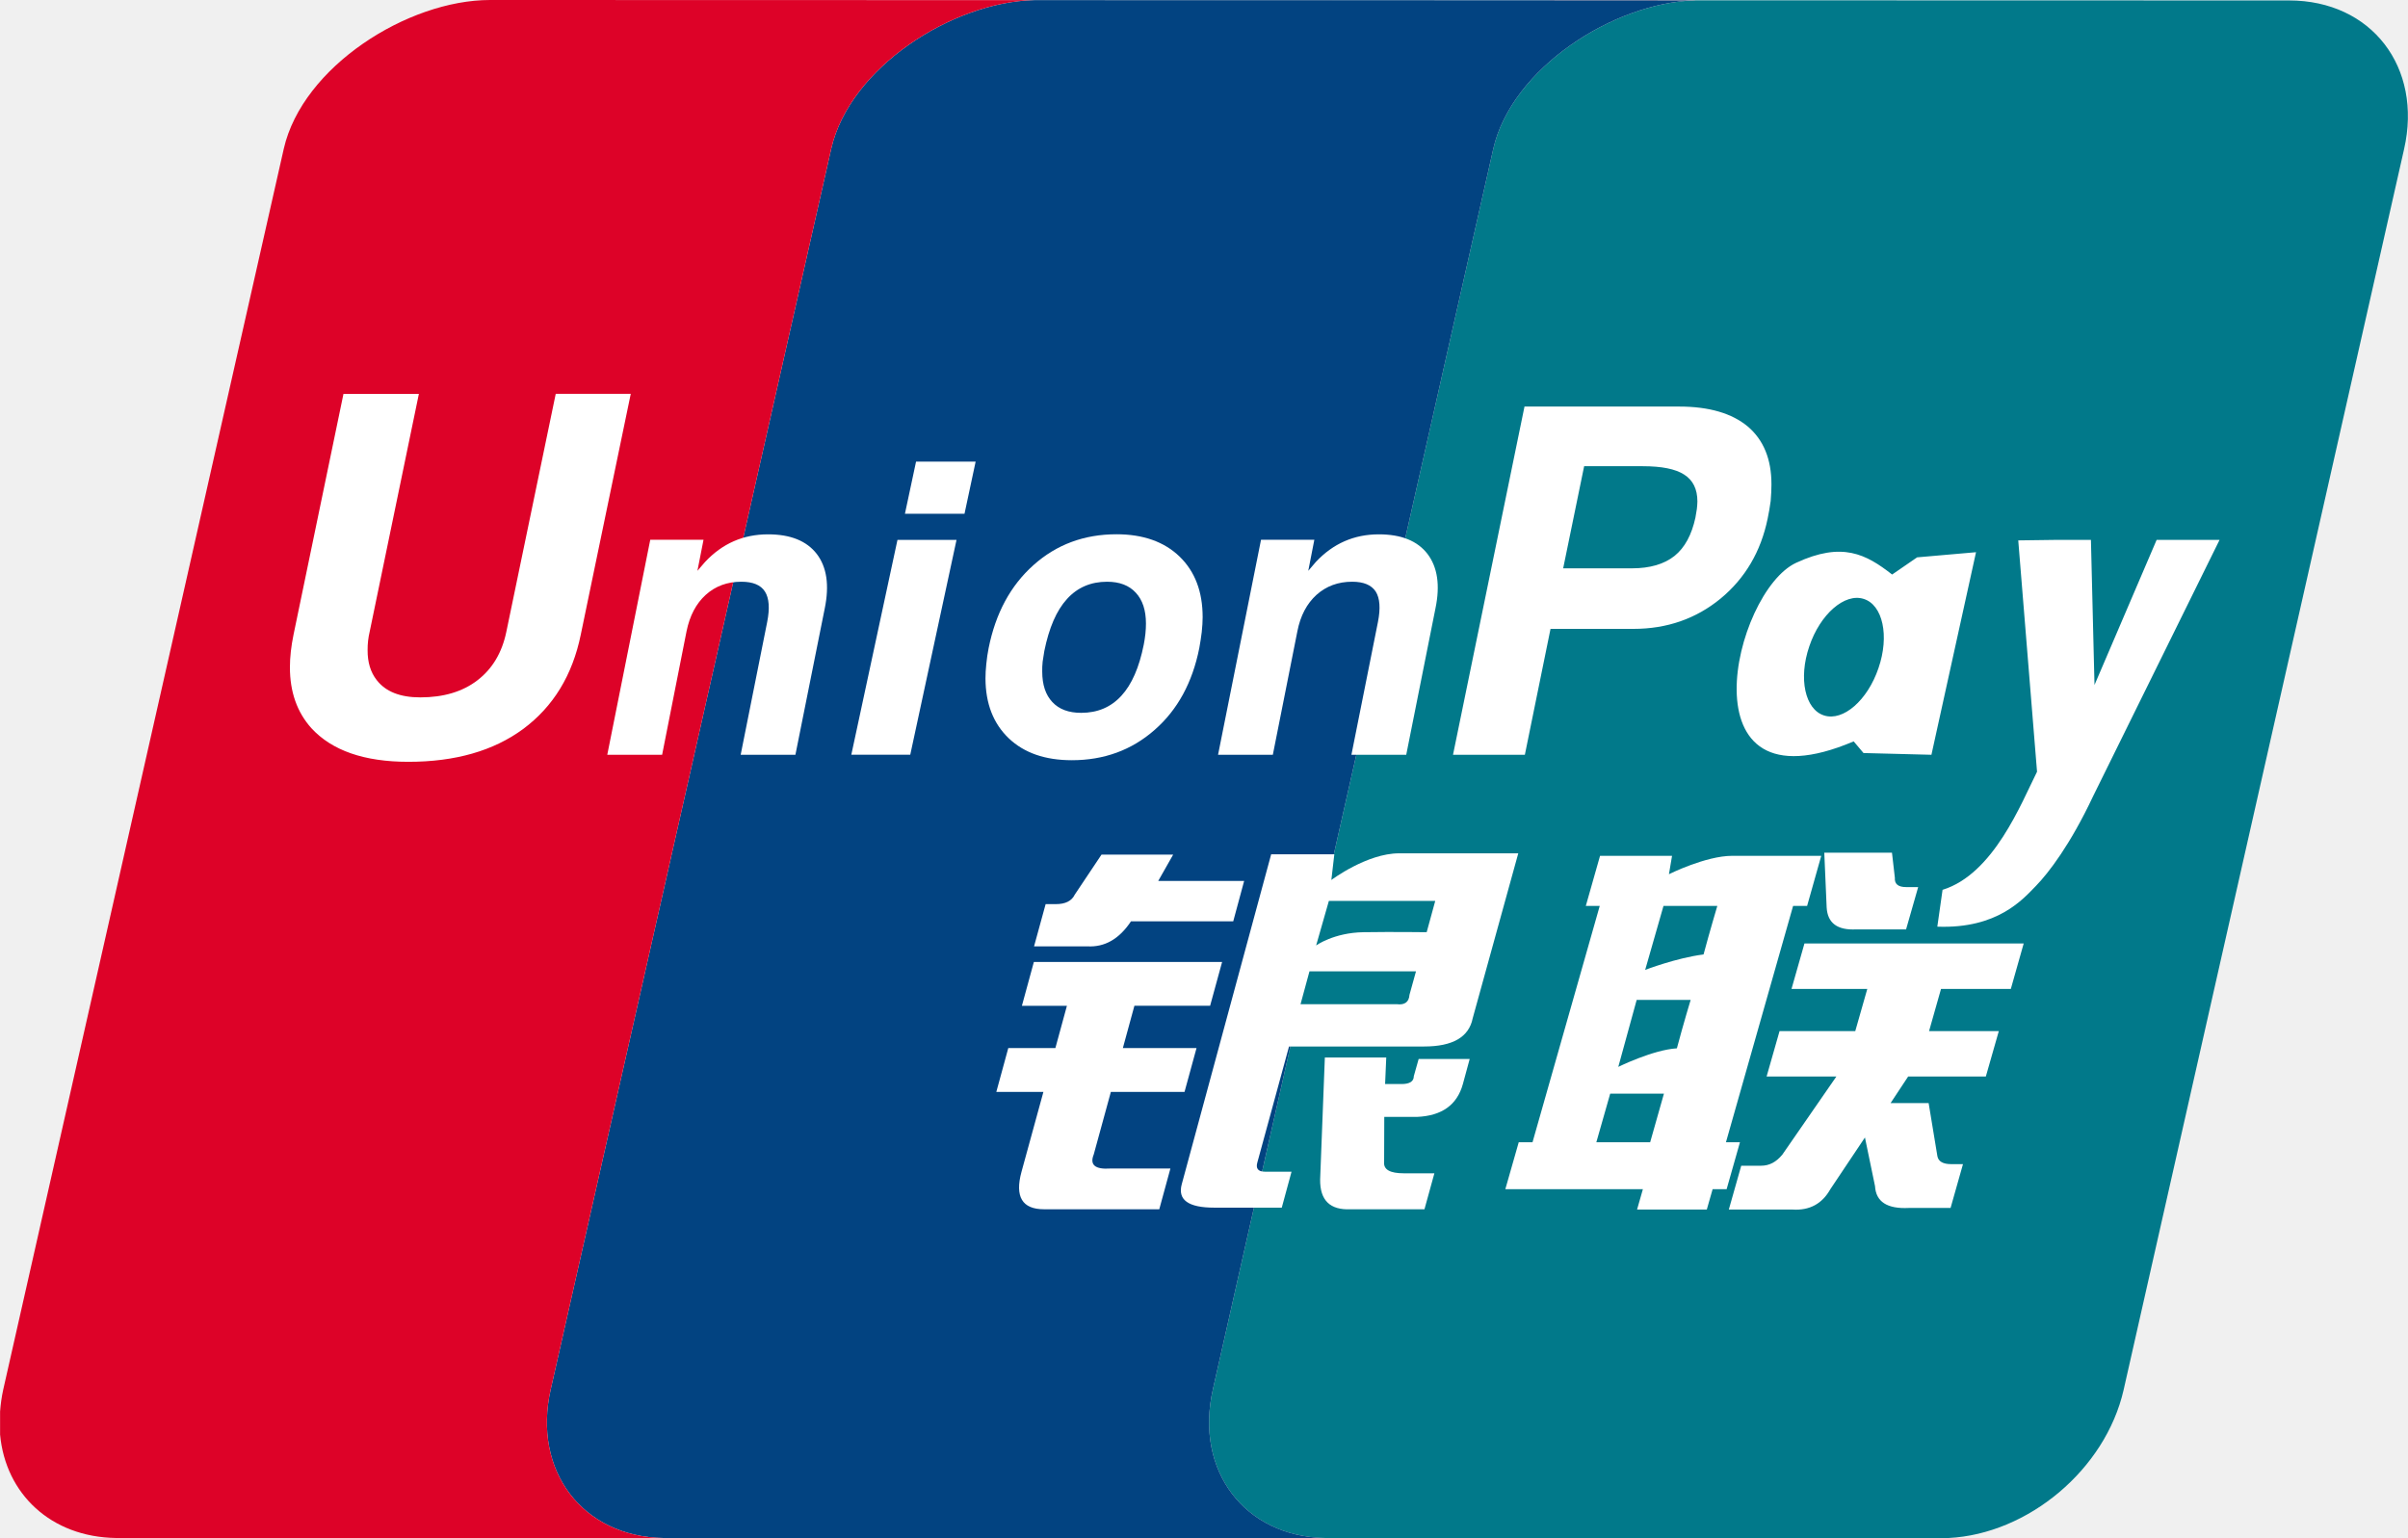
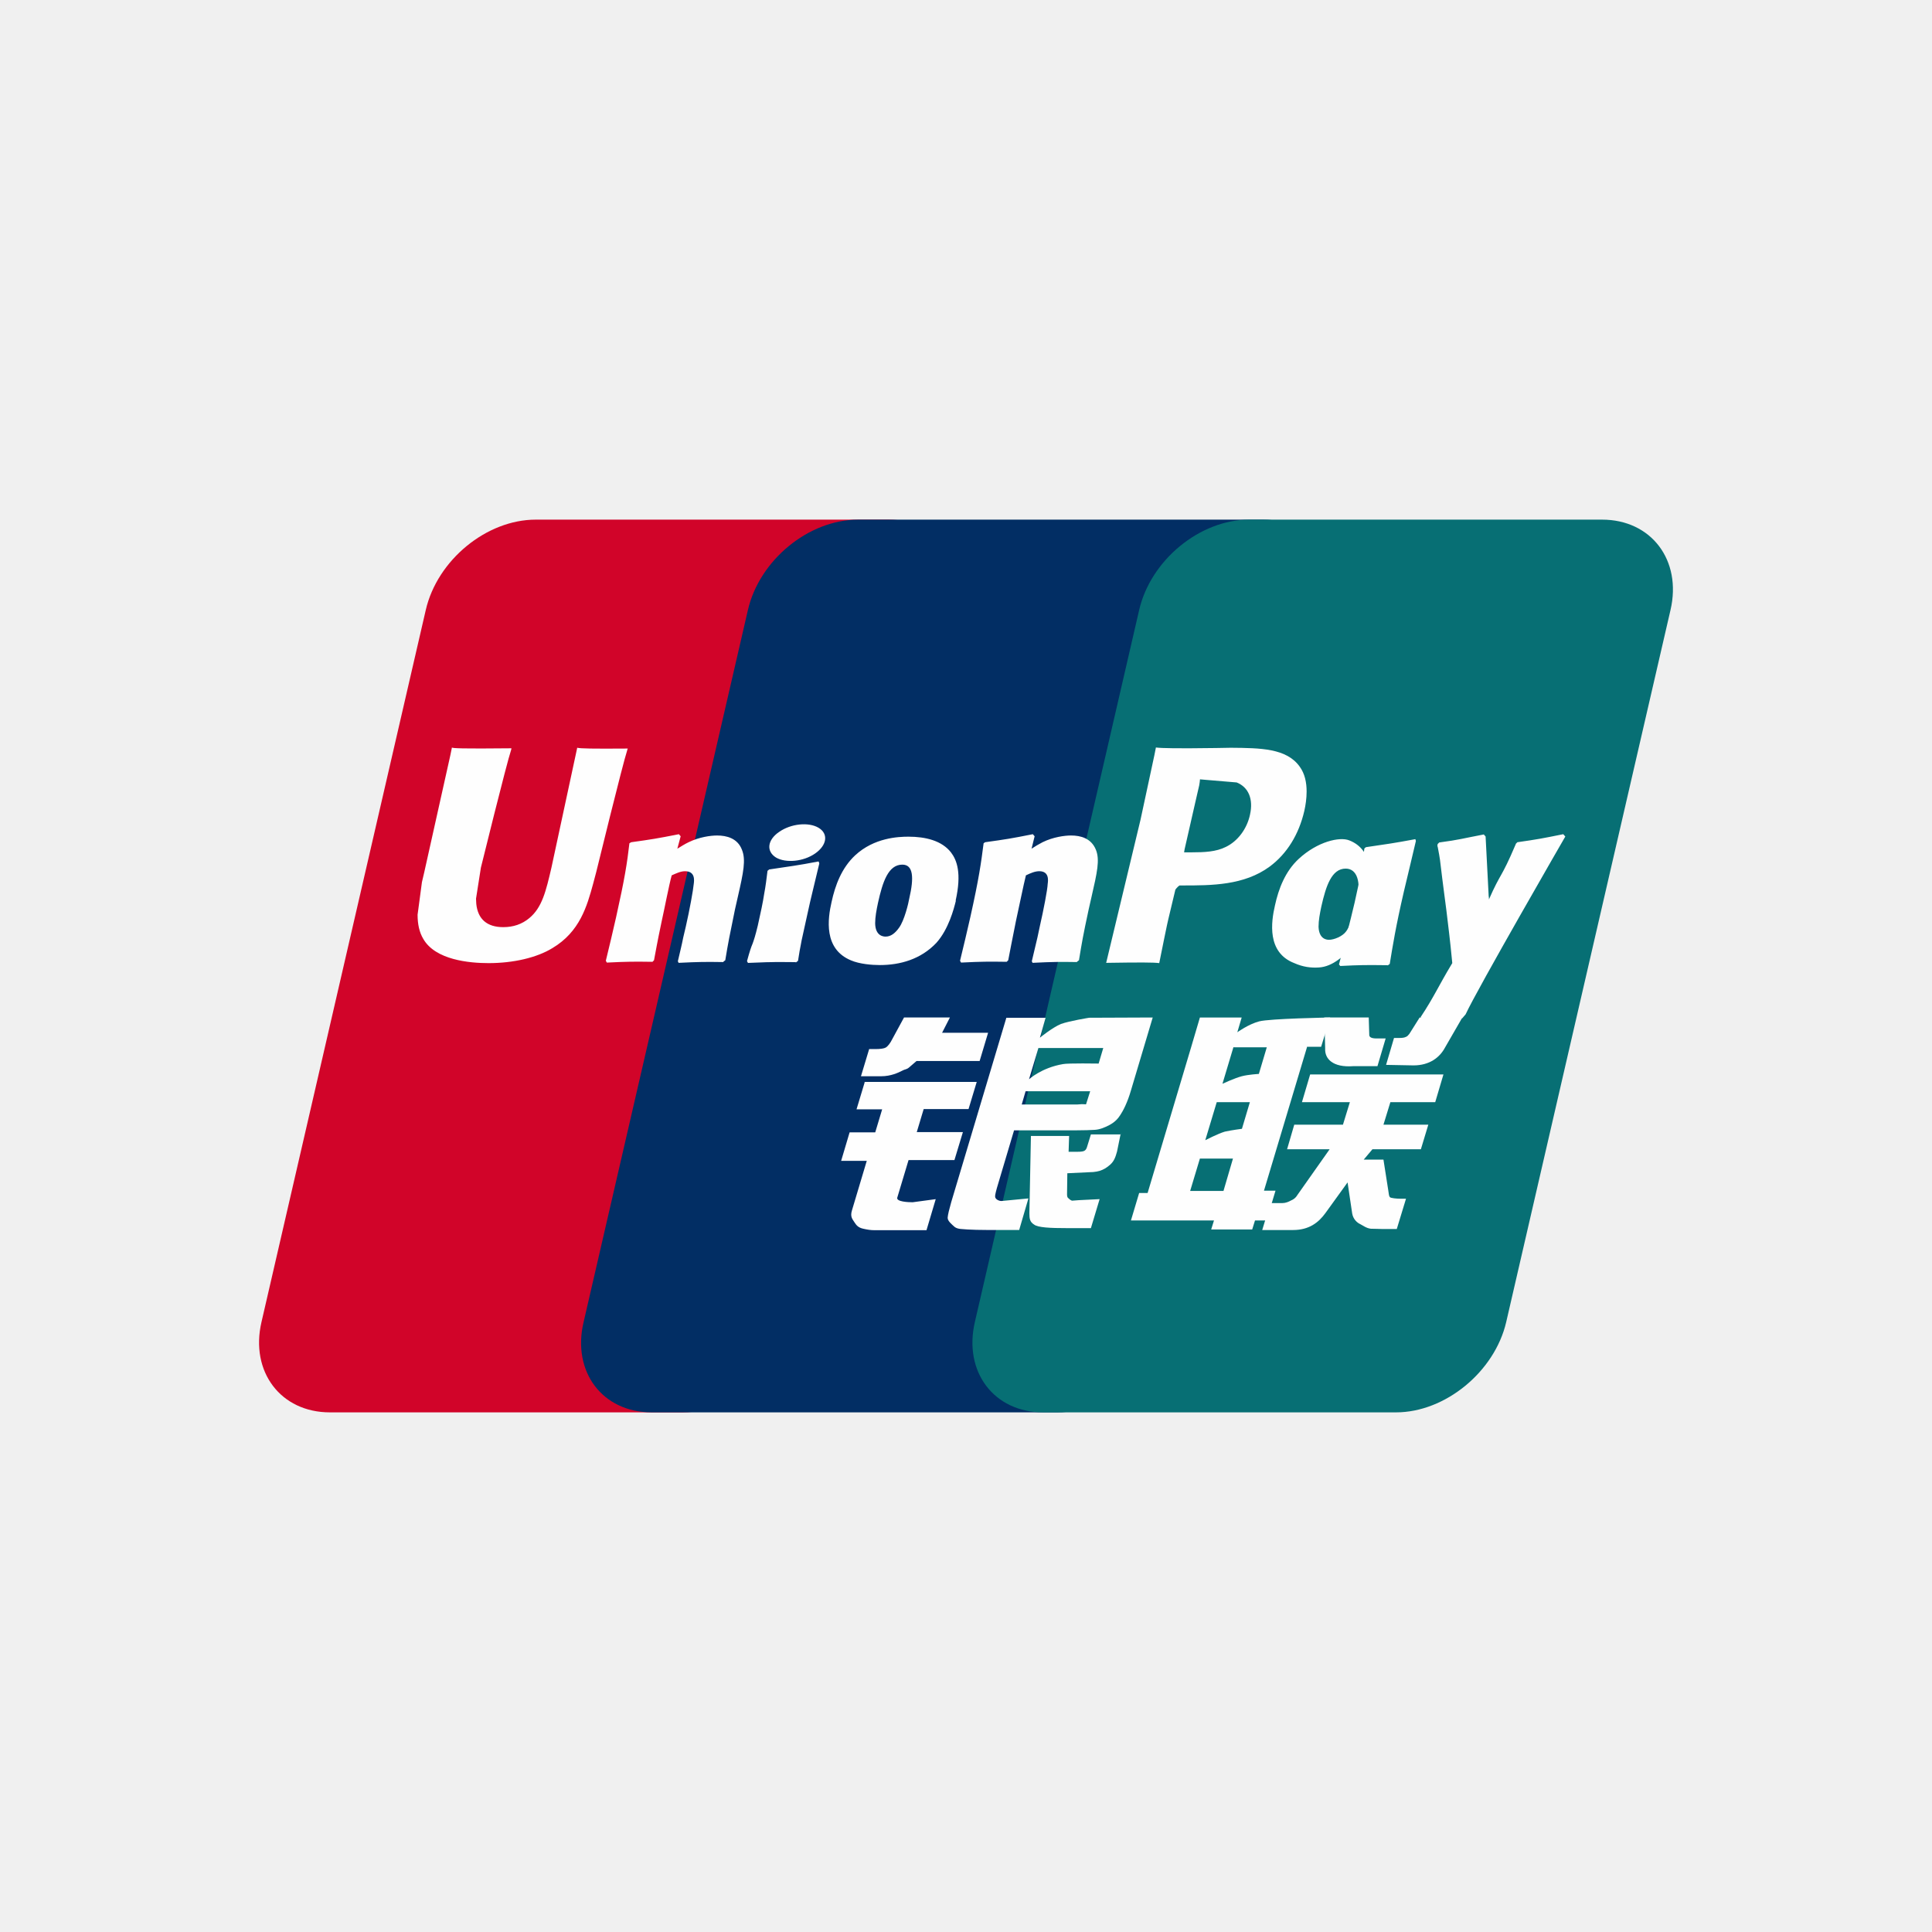
- <svg xmlns="http://www.w3.org/2000/svg" width="2500" height="1597" viewBox="0.347 0.422 295.482 188.766">
-   <path d="M281.252.478L208.488.459h-.02c-.057 0-.111.01-.166.01-9.996.306-22.447 8.324-24.714 18.21l-34.411 152.263c-2.268 9.979 3.9 18.098 13.824 18.247h76.443c9.771-.483 19.269-8.409 21.497-18.183l34.413-152.264C297.658 8.663 291.342.478 281.252.478" fill="#01798a" />
-   <path d="M149.178 170.941l34.411-152.263C185.856 8.792 198.307.774 208.303.468L179.371.45 127.246.44c-10.024.205-22.636 8.279-24.903 18.239L67.922 170.941c-2.276 9.979 3.902 18.098 13.819 18.247h81.261c-9.924-.149-16.092-8.268-13.824-18.247" fill="#024381" />
-   <path d="M67.922 170.941l34.421-152.263C104.61 8.718 117.222.644 127.246.439L60.471.422c-10.08 0-23.004 8.167-25.308 18.256L.742 170.941c-.209.929-.326 1.84-.395 2.73v2.824c.674 7.274 6.229 12.571 14.214 12.692h67.18c-9.917-.148-16.095-8.267-13.819-18.246" fill="#dd0228" />
-   <path d="M128.654 111.389h1.264c1.161 0 1.942-.391 2.309-1.162l3.284-4.914h8.793l-1.833 3.232h10.543l-1.338 4.953H139.13c-1.445 2.174-3.224 3.195-5.362 3.074h-6.535l1.421-5.183m-1.444 7.097h23.101l-1.473 5.38h-9.291l-1.417 5.192h9.04l-1.472 5.38h-9.04l-2.1 7.673c-.52 1.283.164 1.859 2.04 1.729h7.367l-1.365 5h-14.145c-2.681 0-3.601-1.534-2.76-4.609l2.685-9.792h-5.778l1.468-5.38h5.779l1.417-5.192h-5.524l1.468-5.381zm36.87-13.211l-.363 3.15s4.357-3.271 8.314-3.271h14.623l-5.592 20.244c-.464 2.314-2.453 3.465-5.965 3.465h-16.575l-3.882 14.215c-.225.762.092 1.152.928 1.152h3.262l-1.199 4.413h-8.291c-3.182 0-4.506-.957-3.981-2.88l10.971-40.488h7.75zm12.384 5.723h-13.053l-1.562 5.463s2.174-1.569 5.807-1.625c3.623-.057 7.758 0 7.758 0l1.05-3.838zm-4.73 12.672c.965.131 1.506-.25 1.57-1.152l.799-2.879h-13.072l-1.096 4.031h11.799zm-8.816 6.541h7.535l-.141 3.261h2.006c1.014 0 1.517-.325 1.517-.966l.594-2.109h6.263l-.836 3.075c-.708 2.564-2.583 3.902-5.631 4.033h-4.014l-.019 5.573c-.073.893.733 1.348 2.396 1.348h3.772l-1.217 4.414h-9.049c-2.537.12-3.781-1.088-3.754-3.652l.578-14.977M71.61 78.305c-1.022 5.008-3.391 8.854-7.066 11.585-3.642 2.685-8.338 4.032-14.089 4.032-5.412 0-9.379-1.375-11.911-4.134-1.756-1.96-2.629-4.45-2.629-7.46 0-1.245.149-2.583.446-4.022l6.127-29.543h9.253L45.699 77.97a9.396 9.396 0 0 0-.25 2.239c-.01 1.496.362 2.722 1.114 3.679 1.096 1.422 2.875 2.127 5.352 2.127 2.847 0 5.193-.696 7.014-2.1 1.821-1.394 3.01-3.372 3.544-5.946l6.062-29.209h9.207L71.61 78.305M110.472 66.682h7.247l-5.677 26.367h-7.233l5.663-26.367m2.281-9.606h7.312l-1.366 6.4h-7.311l1.365-6.4M124.134 91.042c-1.896-1.812-2.853-4.255-2.862-7.358 0-.53.032-1.133.103-1.793.07-.669.158-1.319.283-1.923.859-4.283 2.69-7.683 5.509-10.192 2.815-2.518 6.211-3.781 10.188-3.781 3.256 0 5.839.911 7.73 2.731 1.89 1.831 2.837 4.301 2.837 7.442 0 .538-.041 1.161-.111 1.83a33.767 33.767 0 0 1-.302 1.97c-.84 4.218-2.665 7.581-5.485 10.043-2.82 2.48-6.207 3.715-10.155 3.715-3.27.001-5.844-.891-7.735-2.684m13.811-5.221c1.278-1.384 2.192-3.484 2.75-6.28.084-.437.158-.892.204-1.347.046-.446.065-.864.065-1.245 0-1.626-.414-2.889-1.245-3.781-.826-.901-2.001-1.347-3.52-1.347-2.007 0-3.643.705-4.924 2.118-1.292 1.413-2.208 3.549-2.784 6.392-.079.437-.144.874-.204 1.301-.046.437-.06.845-.051 1.217 0 1.617.414 2.862 1.245 3.744.827.883 1.997 1.319 3.535 1.319 2.017-.001 3.651-.698 4.929-2.091" fill="#fff" />
-   <path d="M208.469.459L179.371.45l28.932.019c.054 0 .109-.01.166-.01" fill="#e02f41" />
-   <path d="M179.371.45L127.646.422c-.13 0-.265.009-.4.018l52.125.01" fill="#2e4f7d" />
-   <path d="M194.942 111.611l1.747-6.15h8.836l-.381 2.258s4.514-2.258 7.766-2.258h10.925l-1.736 6.15h-1.719l-8.241 29.006h1.719l-1.635 5.76h-1.719l-.715 2.499h-8.557l.714-2.499h-16.88l1.645-5.76h1.691l8.249-29.006h-1.709m9.533 0l-2.248 7.85s3.848-1.477 7.164-1.895c.732-2.74 1.689-5.955 1.689-5.955h-6.605zm-3.289 11.53l-2.257 8.223s4.264-2.1 7.19-2.276c.845-3.178 1.691-5.946 1.691-5.946h-6.624zm1.653 17.476l1.69-5.965h-6.594l-1.701 5.965h6.605zm21.368-35.537h8.307l.353 3.065c-.056.78.409 1.153 1.394 1.153h1.468l-1.485 5.192h-6.105c-2.33.12-3.529-.771-3.641-2.694l-.291-6.716zm-2.434 11.14h26.905l-1.579 5.575h-8.566l-1.469 5.183h8.559l-1.59 5.565h-9.531l-2.156 3.262h4.666l1.077 6.531c.128.65.704.966 1.69.966h1.448l-1.522 5.378h-5.129c-2.658.131-4.031-.761-4.144-2.684l-1.236-5.965-4.245 6.346c-1.004 1.793-2.547 2.629-4.627 2.499h-7.832l1.523-5.38h2.444c1.004 0 1.839-.445 2.591-1.347l6.645-9.606h-8.566l1.588-5.565h9.291l1.477-5.183h-9.299l1.587-5.575M80.134 66.673h6.536l-.748 3.809.938-1.087c2.119-2.267 4.692-3.391 7.73-3.391 2.75 0 4.733.799 5.979 2.406 1.226 1.607 1.561 3.828.98 6.68l-3.601 17.968h-6.717l3.251-16.286c.335-1.682.242-2.936-.274-3.745-.51-.808-1.486-1.207-2.894-1.207-1.728 0-3.182.538-4.367 1.607-1.189 1.078-1.974 2.574-2.36 4.478l-2.996 15.153H74.86l5.274-26.385M155.085 66.673h6.542l-.743 3.809.927-1.087c2.121-2.267 4.703-3.391 7.732-3.391 2.75 0 4.736.799 5.973 2.406 1.219 1.607 1.57 3.828.976 6.68l-3.587 17.968h-6.726l3.253-16.286c.334-1.682.24-2.936-.271-3.745-.53-.808-1.487-1.207-2.889-1.207-1.729 0-3.177.538-4.376 1.607-1.189 1.078-1.979 2.574-2.35 4.478l-3.011 15.153h-6.722l5.272-26.385M187.418 50.321h18.99c3.65 0 6.475.827 8.416 2.452 1.932 1.646 2.899 4.005 2.899 7.08v.093c0 .585-.038 1.245-.094 1.96a29.41 29.41 0 0 1-.371 2.165c-.837 4.069-2.778 7.34-5.778 9.82-3.012 2.471-6.578 3.716-10.684 3.716h-10.184l-3.149 15.45h-8.817l8.772-42.736m4.746 19.855h8.445c2.201 0 3.948-.512 5.223-1.524 1.264-1.022 2.1-2.583 2.562-4.701.074-.391.121-.744.177-1.069.028-.306.065-.614.065-.91 0-1.515-.538-2.611-1.617-3.299-1.077-.698-2.768-1.031-5.109-1.031h-7.172l-2.574 12.534M257.189 98.159c-2.788 5.927-5.444 9.382-7.004 10.989-1.562 1.59-4.656 5.287-12.107 5.008l.643-4.523c6.27-1.933 9.66-10.639 11.594-14.494l-2.305-28.392 4.85-.065h4.069l.438 17.81 7.626-17.81h7.722l-15.526 31.477M235.599 68.828l-3.067 2.109c-3.205-2.508-6.131-4.06-11.779-1.44-7.693 3.567-14.122 30.929 7.061 21.917l1.207 1.431 8.334.214 5.473-24.862-7.229.631m-4.74 13.592c-1.338 3.949-4.328 6.559-6.67 5.816-2.341-.725-3.178-4.534-1.82-8.492 1.338-3.958 4.348-6.559 6.67-5.816 2.341.725 3.186 4.534 1.82 8.492" fill="#fff" />
+ <svg xmlns="http://www.w3.org/2000/svg" width="780px" height="780px" viewBox="0 -140 780 780" enable-background="new 0 0 780 500" version="1.1" xml:space="preserve">
+   <path d="m216.4 69.791h142.39c19.87 0 32.287 16.406 27.63 36.47l-66.333 287.48c-4.656 20.063-24.629 36.47-44.498 36.47h-142.39c-19.87 0-32.287-16.406-27.63-36.47l66.331-287.48c4.657-20.168 24.526-36.47 44.395-36.47h0.104z" fill="#D10429" />
+   <path d="m346.34 69.791h163.82c19.867 0 10.865 16.406 6.209 36.47l-66.334 287.48c-4.658 20.063-3.209 36.47-23.078 36.47h-163.81c-19.972 0-32.287-16.406-27.527-36.47l66.334-287.48c4.656-20.168 24.524-36.47 44.498-36.47h-0.104z" fill="#022E64" />
+   <path d="m504.41 69.791h142.39c19.869 0 32.287 16.406 27.631 36.47l-66.334 287.48c-4.656 20.063-24.629 36.47-44.498 36.47h-142.39c-19.973 0-32.288-16.406-27.631-36.47l66.334-287.48c4.656-20.168 24.525-36.47 44.393-36.47h0.105z" fill="#076F74" />
+   <path d="m480.5 340.81h13.453l3.828-13.063h-13.35l-3.931 13.063zm10.762-35.95l-4.658 15.467s5.072-2.613 7.865-3.449c2.795-0.627 6.934-1.15 6.934-1.15l3.207-10.763h-13.451l0.103-0.105zm6.726-22.153l-4.449 14.839s4.967-2.3 7.76-3.029c2.795-0.732 6.934-0.941 6.934-0.941l3.207-10.764h-13.348l-0.104-0.105zm29.7 0l-17.385 57.997h4.656l-3.621 12.018h-4.658l-1.137 3.657h-16.559l1.139-3.657h-33.529l3.311-11.076h3.416l17.594-58.938 3.518-11.913h16.867l-1.76 5.956s4.449-3.239 8.797-4.39c4.244-1.148 28.666-1.566 28.666-1.566l-3.623 11.809h-5.795l0.103 0.103z" fill="#FEFEFE" />
+   <path d="m534.59 270.79h18.006l0.207 6.792c-0.102 1.149 0.828 1.672 3.002 1.672h3.621l-3.311 11.183h-9.729c-8.381 0.627-11.59-3.03-11.383-7.106l-0.311-12.437-0.102-0.104zm2.217 53.2h-17.178l2.896-9.927h19.662l2.793-9.092h-19.35l3.311-11.182h53.812l-3.312 11.182h-18.109l-2.793 9.092h18.109l-3.002 9.927h-19.559l-3.518 4.18h7.969l1.965 12.54c0.207 1.254 0.207 2.09 0.621 2.613 0.414 0.418 2.795 0.627 4.139 0.627h2.381l-3.725 12.227h-6.107c-0.93 0-2.379-0.104-4.346-0.104-1.863-0.21-3.104-1.255-4.346-1.882-1.139-0.522-2.793-1.881-3.207-4.284l-1.863-12.54-8.9 12.331c-2.795 3.866-6.621 6.897-13.143 6.897h-12.417l3.311-10.869h4.762c1.346 0 2.588-0.521 3.52-1.045 0.93-0.418 1.758-0.836 2.586-2.193l13.038-18.498zm-187.9-27.2h45.429l-3.312 10.973h-18.11l-2.793 9.299h18.627l-3.415 11.287h-18.524l-4.553 15.152c-0.517 1.672 4.45 1.881 6.209 1.881l9.313-1.254-3.726 12.54h-20.904c-1.654 0-2.896-0.209-4.76-0.627-1.76-0.418-2.587-1.254-3.311-2.403-0.726-1.254-1.968-2.195-1.14-4.912l6.002-20.063h-10.347l3.415-11.495h10.348l2.794-9.3h-10.347l3.312-10.974-0.207-0.104zm31.387-19.835h18.626l-3.414 11.39h-25.458l-2.794 2.404c-1.242 1.15-1.552 0.732-3.105 1.568-1.447 0.73-4.449 2.193-8.382 2.193h-8.175l3.311-10.972h2.484c2.07 0 3.52-0.21 4.243-0.627 0.828-0.522 1.76-1.672 2.69-3.554l4.656-8.568h18.526l-3.208 6.27v-0.104zm35.106 18.81s5.07-4.701 13.764-6.164c1.967-0.418 14.385-0.211 14.385-0.211l1.863-6.27h-26.182l-3.83 12.75v-0.105zm24.629 4.807h-25.975l-1.551 5.329h22.559c2.691-0.313 3.209 0.104 3.416-0.104l1.654-5.225h-0.103zm-33.734-29.678h15.832l-2.275 8.047s4.967-4.075 8.484-5.539c3.52-1.254 11.383-2.508 11.383-2.508l25.664-0.104-8.795 29.469c-1.449 5.016-3.209 8.256-4.244 9.823-0.93 1.463-2.07 2.821-4.346 4.075-2.172 1.15-4.141 1.881-6.002 1.986-1.656 0.104-4.346 0.209-7.865 0.209h-24.732l-6.934 23.303c-0.619 2.299-0.93 3.447-0.516 4.074 0.309 0.523 1.24 1.15 2.379 1.15l10.865-1.045-3.725 12.749h-12.211c-3.932 0-6.727-0.104-8.693-0.21-1.862-0.208-3.83 0-5.174-1.044-1.138-1.045-2.896-2.403-2.794-3.763 0.104-1.254 0.621-3.344 1.45-6.27l22.249-74.402z" fill="#FEFEFE" />
+   <path d="m452.43 317.79l-1.449 7.105c-0.619 2.194-1.137 3.867-2.793 5.33-1.76 1.463-3.725 3.03-8.484 3.03l-8.797 0.418-0.104 7.942c-0.104 2.193 0.518 1.984 0.828 2.402 0.414 0.418 0.723 0.523 1.137 0.732l2.795-0.21 8.383-0.417-3.52 11.704h-9.623c-6.727 0-11.797-0.21-13.35-1.463-1.656-1.046-1.863-2.3-1.863-4.599l0.621-31.141h15.42l-0.207 6.374h3.725c1.242 0 2.174-0.104 2.691-0.418 0.516-0.313 0.828-0.836 1.035-1.567l1.551-5.016h12.109l-0.105-0.206zm-219.37-156c-0.517 2.508-10.451 48.592-10.451 48.592-2.174 9.3-3.726 15.989-8.9 20.273-3.001 2.508-6.52 3.657-10.555 3.657-6.52 0-10.245-3.239-10.866-9.404l-0.104-2.09s1.966-12.436 1.966-12.54c0 0 10.349-42.009 12.212-47.548 0.103-0.313 0.103-0.522 0.103-0.627-20.18 0.21-23.801 0-24.008-0.313-0.104 0.418-0.621 3.03-0.621 3.03l-10.556 47.34-0.932 3.97-1.758 13.168c0 3.866 0.724 7.105 2.277 9.718 4.863 8.569 18.627 9.823 26.388 9.823 10.038 0 19.455-2.195 25.767-6.061 11.073-6.584 13.97-16.929 16.454-26.02l1.242-4.703s10.659-43.576 12.522-49.219c0.103-0.314 0.103-0.523 0.207-0.627-14.695 0.104-18.938 0-20.387-0.314v-0.105zm59.029 86.623c-7.141-0.105-9.728-0.105-18.11 0.313l-0.311-0.627c0.724-3.24 1.552-6.374 2.173-9.614l1.035-4.389c1.552-6.792 3.001-14.839 3.208-17.242 0.207-1.463 0.62-5.12-3.519-5.12-1.759 0-3.518 0.835-5.38 1.671-1.036 3.658-3.002 13.899-4.037 18.497-2.07 9.823-2.173 10.972-3.104 15.78l-0.621 0.626c-7.347-0.104-9.934-0.104-18.42 0.314l-0.414-0.732c1.449-5.852 2.794-11.704 4.14-17.556 3.518-15.78 4.45-21.84 5.38-29.887l0.725-0.418c8.279-1.149 10.245-1.463 19.248-3.239l0.724 0.836-1.345 5.016c1.552-0.94 3.001-1.881 4.553-2.613 4.243-2.09 8.9-2.717 11.487-2.717 3.932 0 8.279 1.15 10.038 5.748 1.656 4.075 0.62 9.091-1.656 19.019l-1.138 5.016c-2.277 11.077-2.69 13.062-3.933 20.586l-0.827 0.627 0.104 0.105zm29.058 0.027c-4.346 0-7.14-0.104-9.83 0-2.691 0-5.278 0.21-9.314 0.314l-0.207-0.314-0.207-0.418c1.138-4.18 1.656-5.643 2.277-7.106 0.517-1.463 1.034-2.926 2.07-7.21 1.241-5.539 2.069-9.405 2.586-12.854 0.621-3.24 0.932-6.06 1.346-9.3l0.31-0.209 0.31-0.313c4.347-0.627 7.038-1.045 9.832-1.463s5.691-0.94 10.141-1.776l0.207 0.418 0.103 0.418-2.482 10.345c-0.828 3.449-1.656 6.897-2.38 10.346-1.554 7.315-2.277 10.032-2.587 12.017-0.414 1.881-0.519 2.822-1.14 6.584l-0.414 0.313-0.414 0.314-0.207-0.106zm45.941-25.675c-0.31 1.881-1.966 8.883-4.139 11.809-1.553 2.194-3.312 3.553-5.382 3.553-0.62 0-4.14 0-4.242-5.33 0-2.612 0.517-5.33 1.138-8.255 1.863-8.465 4.14-15.466 9.831-15.466 4.451 0 4.76 5.225 2.794 13.689zm18.731 0.836c2.483-11.077 0.518-16.302-1.862-19.437-3.726-4.807-10.348-6.374-17.178-6.374-4.141 0-13.867 0.418-21.525 7.524-5.484 5.12-8.071 12.122-9.52 18.81-1.554 6.792-3.312 19.019 7.864 23.617 3.414 1.463 8.382 1.88 11.59 1.88 8.176 0 16.558-2.298 22.87-8.986 4.863-5.434 7.036-13.585 7.864-17.034h-0.103zm174.43 26.08c-8.693-0.104-11.176-0.104-19.145 0.314l-0.518-0.627c2.174-8.256 4.346-16.616 6.312-24.976 2.484-10.868 3.105-15.466 3.934-21.84l0.619-0.522c8.59-1.254 10.971-1.567 19.973-3.239l0.207 0.731c-1.656 6.897-3.207 13.69-4.863 20.482-3.311 14.317-4.451 21.632-5.691 29.156l-0.828 0.627v-0.106z" fill="#FEFEFE" />
+   <path d="m547.75 224.16c-0.414 1.776-2.07 8.882-4.242 11.808-1.449 2.09-4.967 3.449-6.934 3.449-0.621 0-4.035 0-4.242-5.225 0-2.613 0.516-5.33 1.137-8.256 1.863-8.255 4.141-15.257 9.832-15.257 4.449 0 6.416 5.12 4.449 13.585v-0.104zm17.076 0.836c2.482-11.077-7.658-0.94-9.211-4.598-2.484-5.748-0.932-17.243-10.865-21.109-3.83-1.568-12.832 0.418-20.49 7.524-5.381 5.016-8.072 12.017-9.52 18.705-1.555 6.688-3.312 19.02 7.76 23.304 3.52 1.567 6.727 1.985 9.934 1.776 11.178-0.627 19.662-17.661 25.977-24.349 4.86-5.329 5.689 1.986 6.415-1.253zm-129.94 23.413c-7.141-0.105-9.625-0.105-18.006 0.313l-0.311-0.627c0.725-3.24 1.553-6.374 2.275-9.614l0.932-4.389c1.553-6.792 3.105-14.839 3.207-17.242 0.207-1.463 0.621-5.12-3.414-5.12-1.76 0-3.621 0.835-5.381 1.671-0.932 3.658-3.002 13.899-4.037 18.497-1.965 9.823-2.172 10.972-3.104 15.78l-0.621 0.626c-7.346-0.104-9.934-0.104-18.419 0.314l-0.414-0.732c1.449-5.852 2.794-11.704 4.14-17.556 3.518-15.78 4.346-21.84 5.379-29.887l0.621-0.418c8.281-1.149 10.35-1.463 19.248-3.239l0.727 0.836-1.242 5.016c1.449-0.94 3-1.881 4.449-2.613 4.244-2.09 8.9-2.717 11.486-2.717 3.934 0 8.176 1.15 10.037 5.748 1.656 4.075 0.52 9.091-1.758 19.019l-1.139 5.016c-2.379 11.077-2.689 13.062-3.934 20.586l-0.826 0.627 0.105 0.105zm62-86.519l-6.002 0.105c-15.523 0.209-21.732 0.104-24.215-0.209-0.207 1.15-0.621 3.135-0.621 3.135s-5.588 25.916-5.588 26.02c0 0-13.246 55.176-13.867 57.788 13.557-0.209 19.041-0.209 21.422 0.105 0.518-2.613 3.621-17.974 3.725-17.974 0 0 2.691-11.286 2.795-11.704 0 0 0.826-1.15 1.654-1.672h1.242c11.695 0 24.836 0 35.186-7.628 7.037-5.225 11.797-13.063 13.971-22.468 0.516-2.299 0.93-5.016 0.93-7.837 0-3.658-0.723-7.21-2.793-10.032-5.279-7.42-15.732-7.524-27.839-7.629zm7.762 27.066c-1.242 5.747-4.967 10.659-9.727 12.958-3.934 1.985-8.693 2.194-13.66 2.194h-3.209l0.207-1.254s5.9-25.916 5.9-25.811l0.205-1.359 0.104-1.045 2.381 0.21s12.211 1.044 12.418 1.044c4.759 1.881 6.83 6.688 5.381 13.063zm127.21 8.666l-0.725-0.836c-8.795 1.776-10.451 2.09-18.523 3.24l-0.621 0.626c0 0.105-0.104 0.21-0.104 0.418v-0.104c-6.002 14.107-5.898 11.077-10.762 22.154 0-0.523 0-0.836-0.104-1.359l-1.242-24.035-0.725-0.836c-9.314 1.777-9.52 2.09-18.006 3.24l-0.621 0.627c-0.104 0.313-0.104 0.627-0.104 0.94l0.104 0.105c1.035 5.538 0.828 4.284 1.863 12.958 0.518 4.284 1.139 8.569 1.654 12.749 0.828 7.106 1.348 10.554 2.381 21.318-5.795 9.613-7.141 13.271-12.729 21.734l0.311 0.836c8.383-0.312 10.244-0.312 16.453-0.312l1.348-1.568c4.654-10.135 40.254-71.79 40.254-71.79l-0.102-0.105zm-302.72 6.922c4.76-3.344 5.38-7.942 1.345-10.345-4.036-2.404-11.176-1.672-15.937 1.672-4.76 3.24-5.277 7.837-1.241 10.345 3.932 2.3 11.073 1.672 15.833-1.672z" fill="#FEFEFE" />
+   <path d="m590.33 270.9l-6.936 12.019c-2.172 4.075-6.311 7.21-12.727 7.21l-11.074-0.209 3.209-10.868h2.172c1.139 0 1.967-0.104 2.588-0.418 0.621-0.209 0.932-0.627 1.449-1.254l4.139-6.583h17.281l-0.101 0.103z" fill="#FEFEFE" />
</svg>
